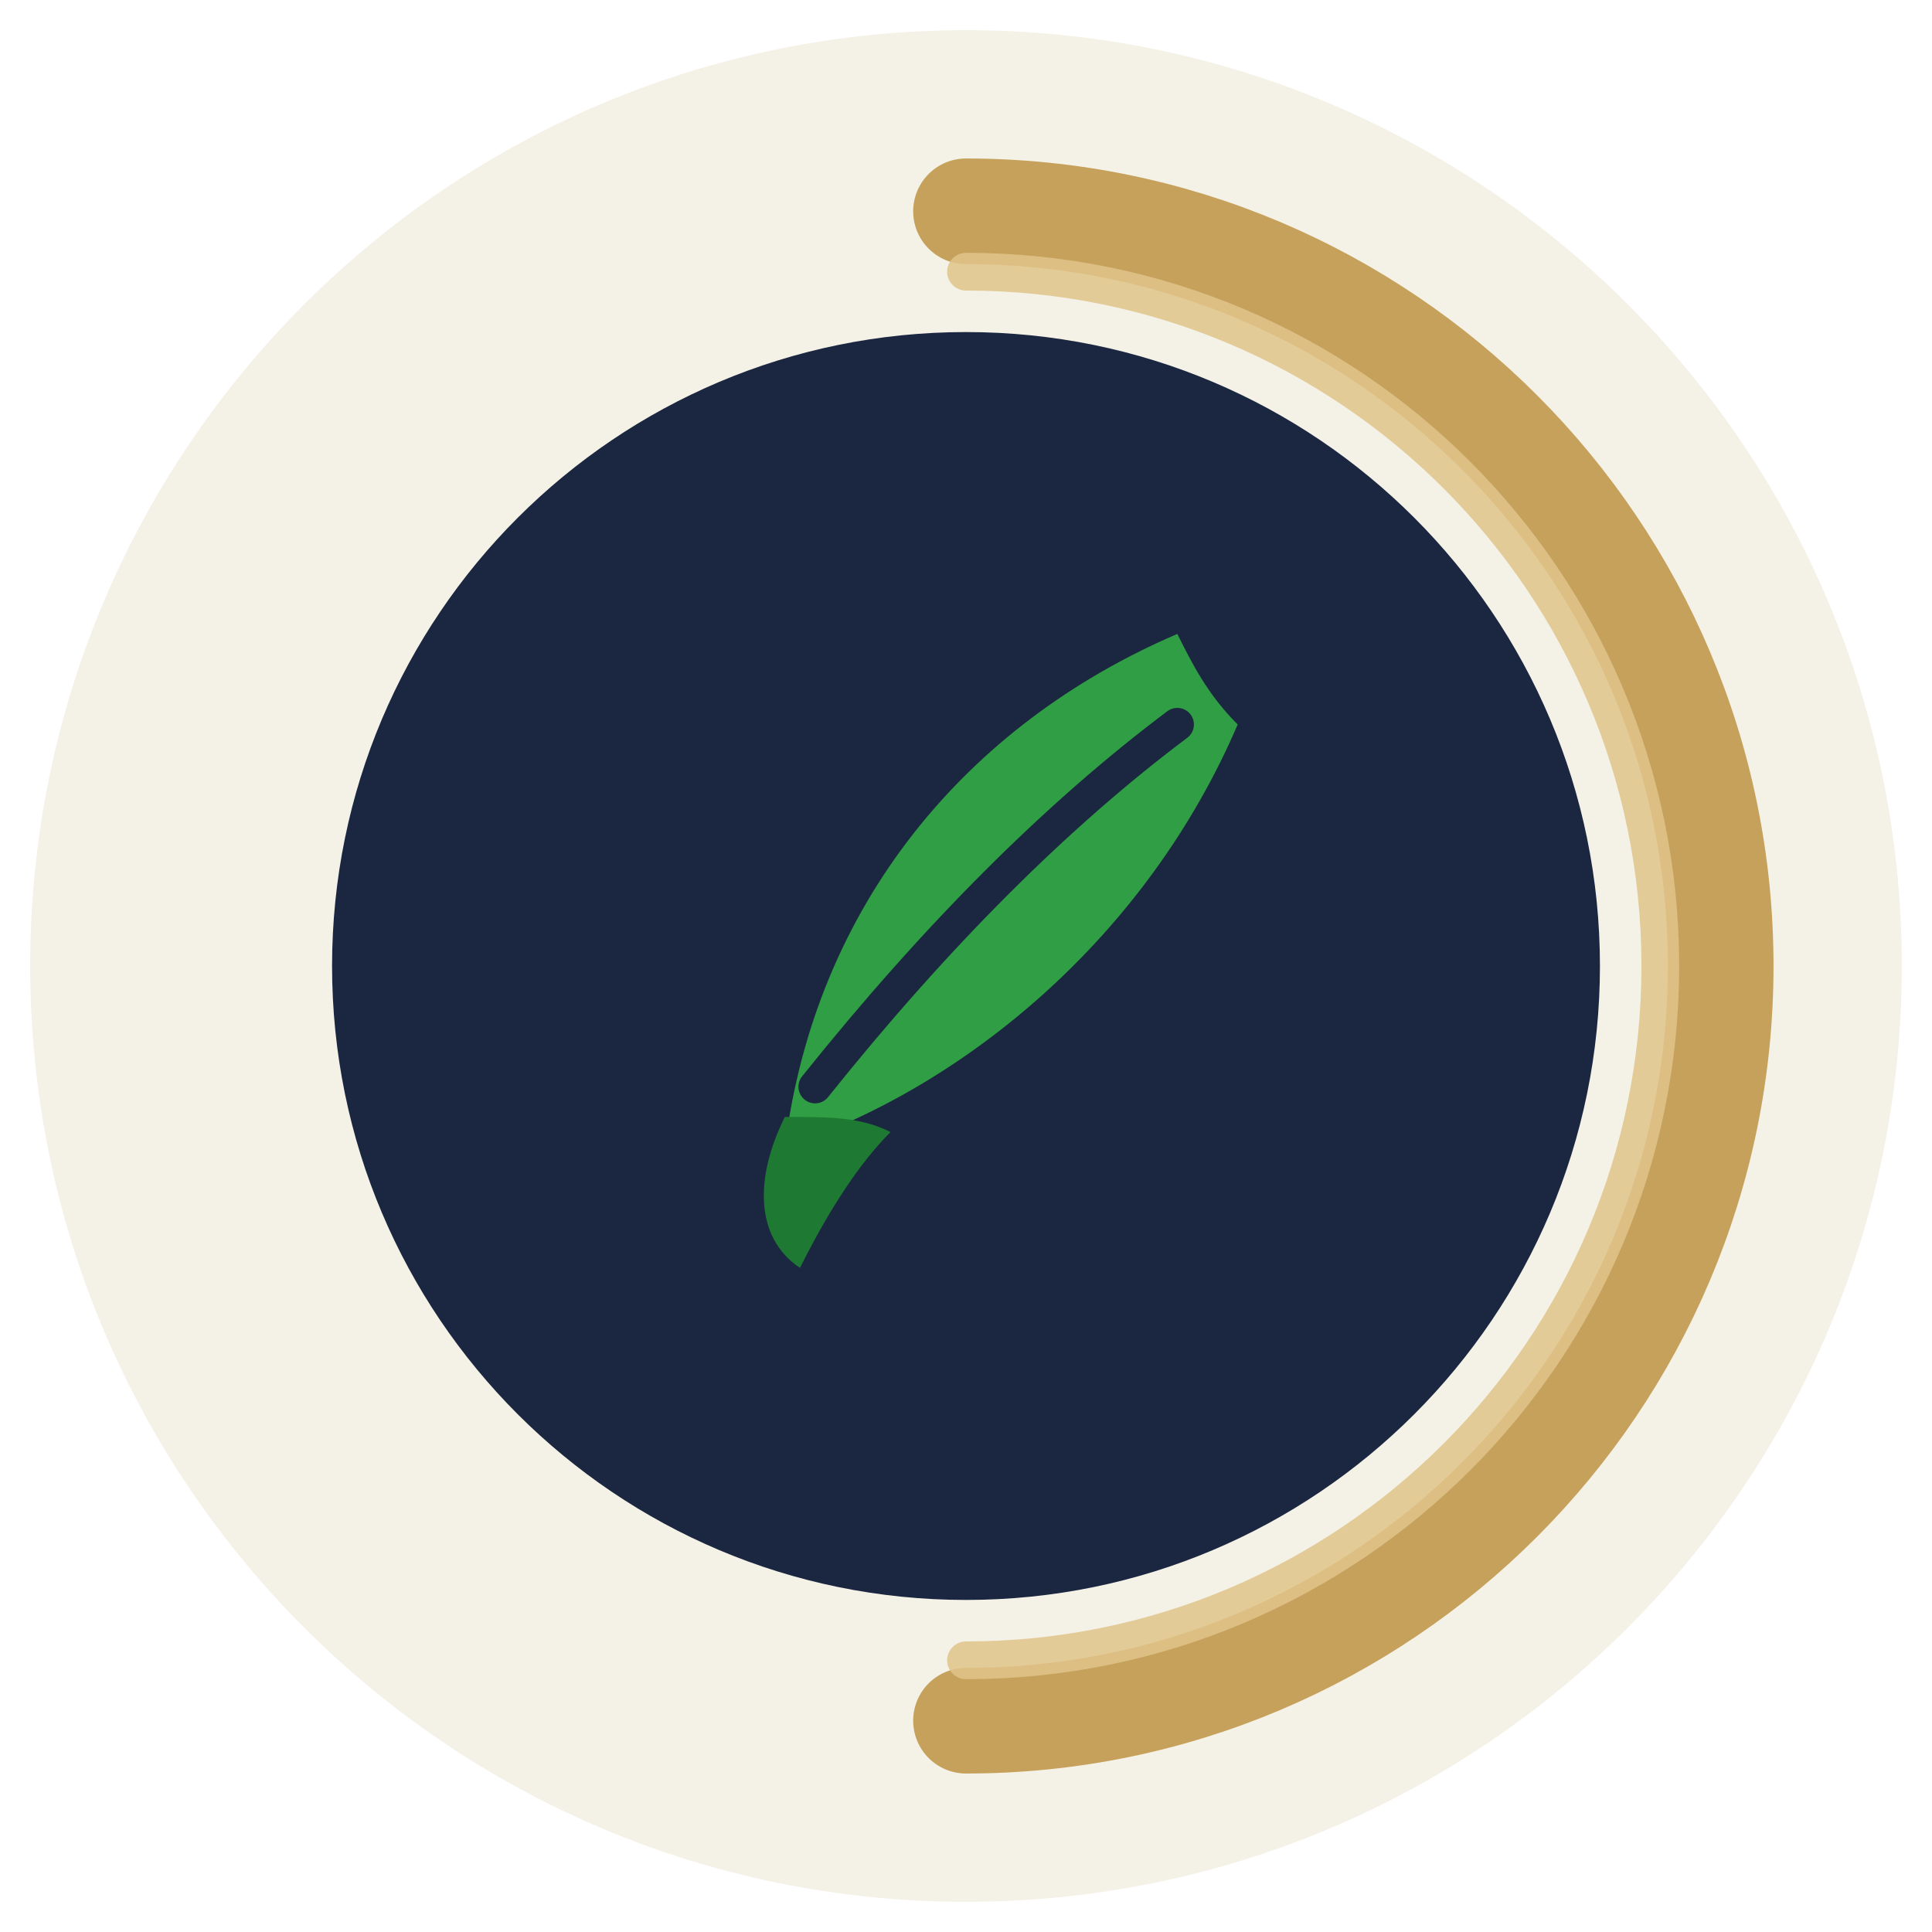
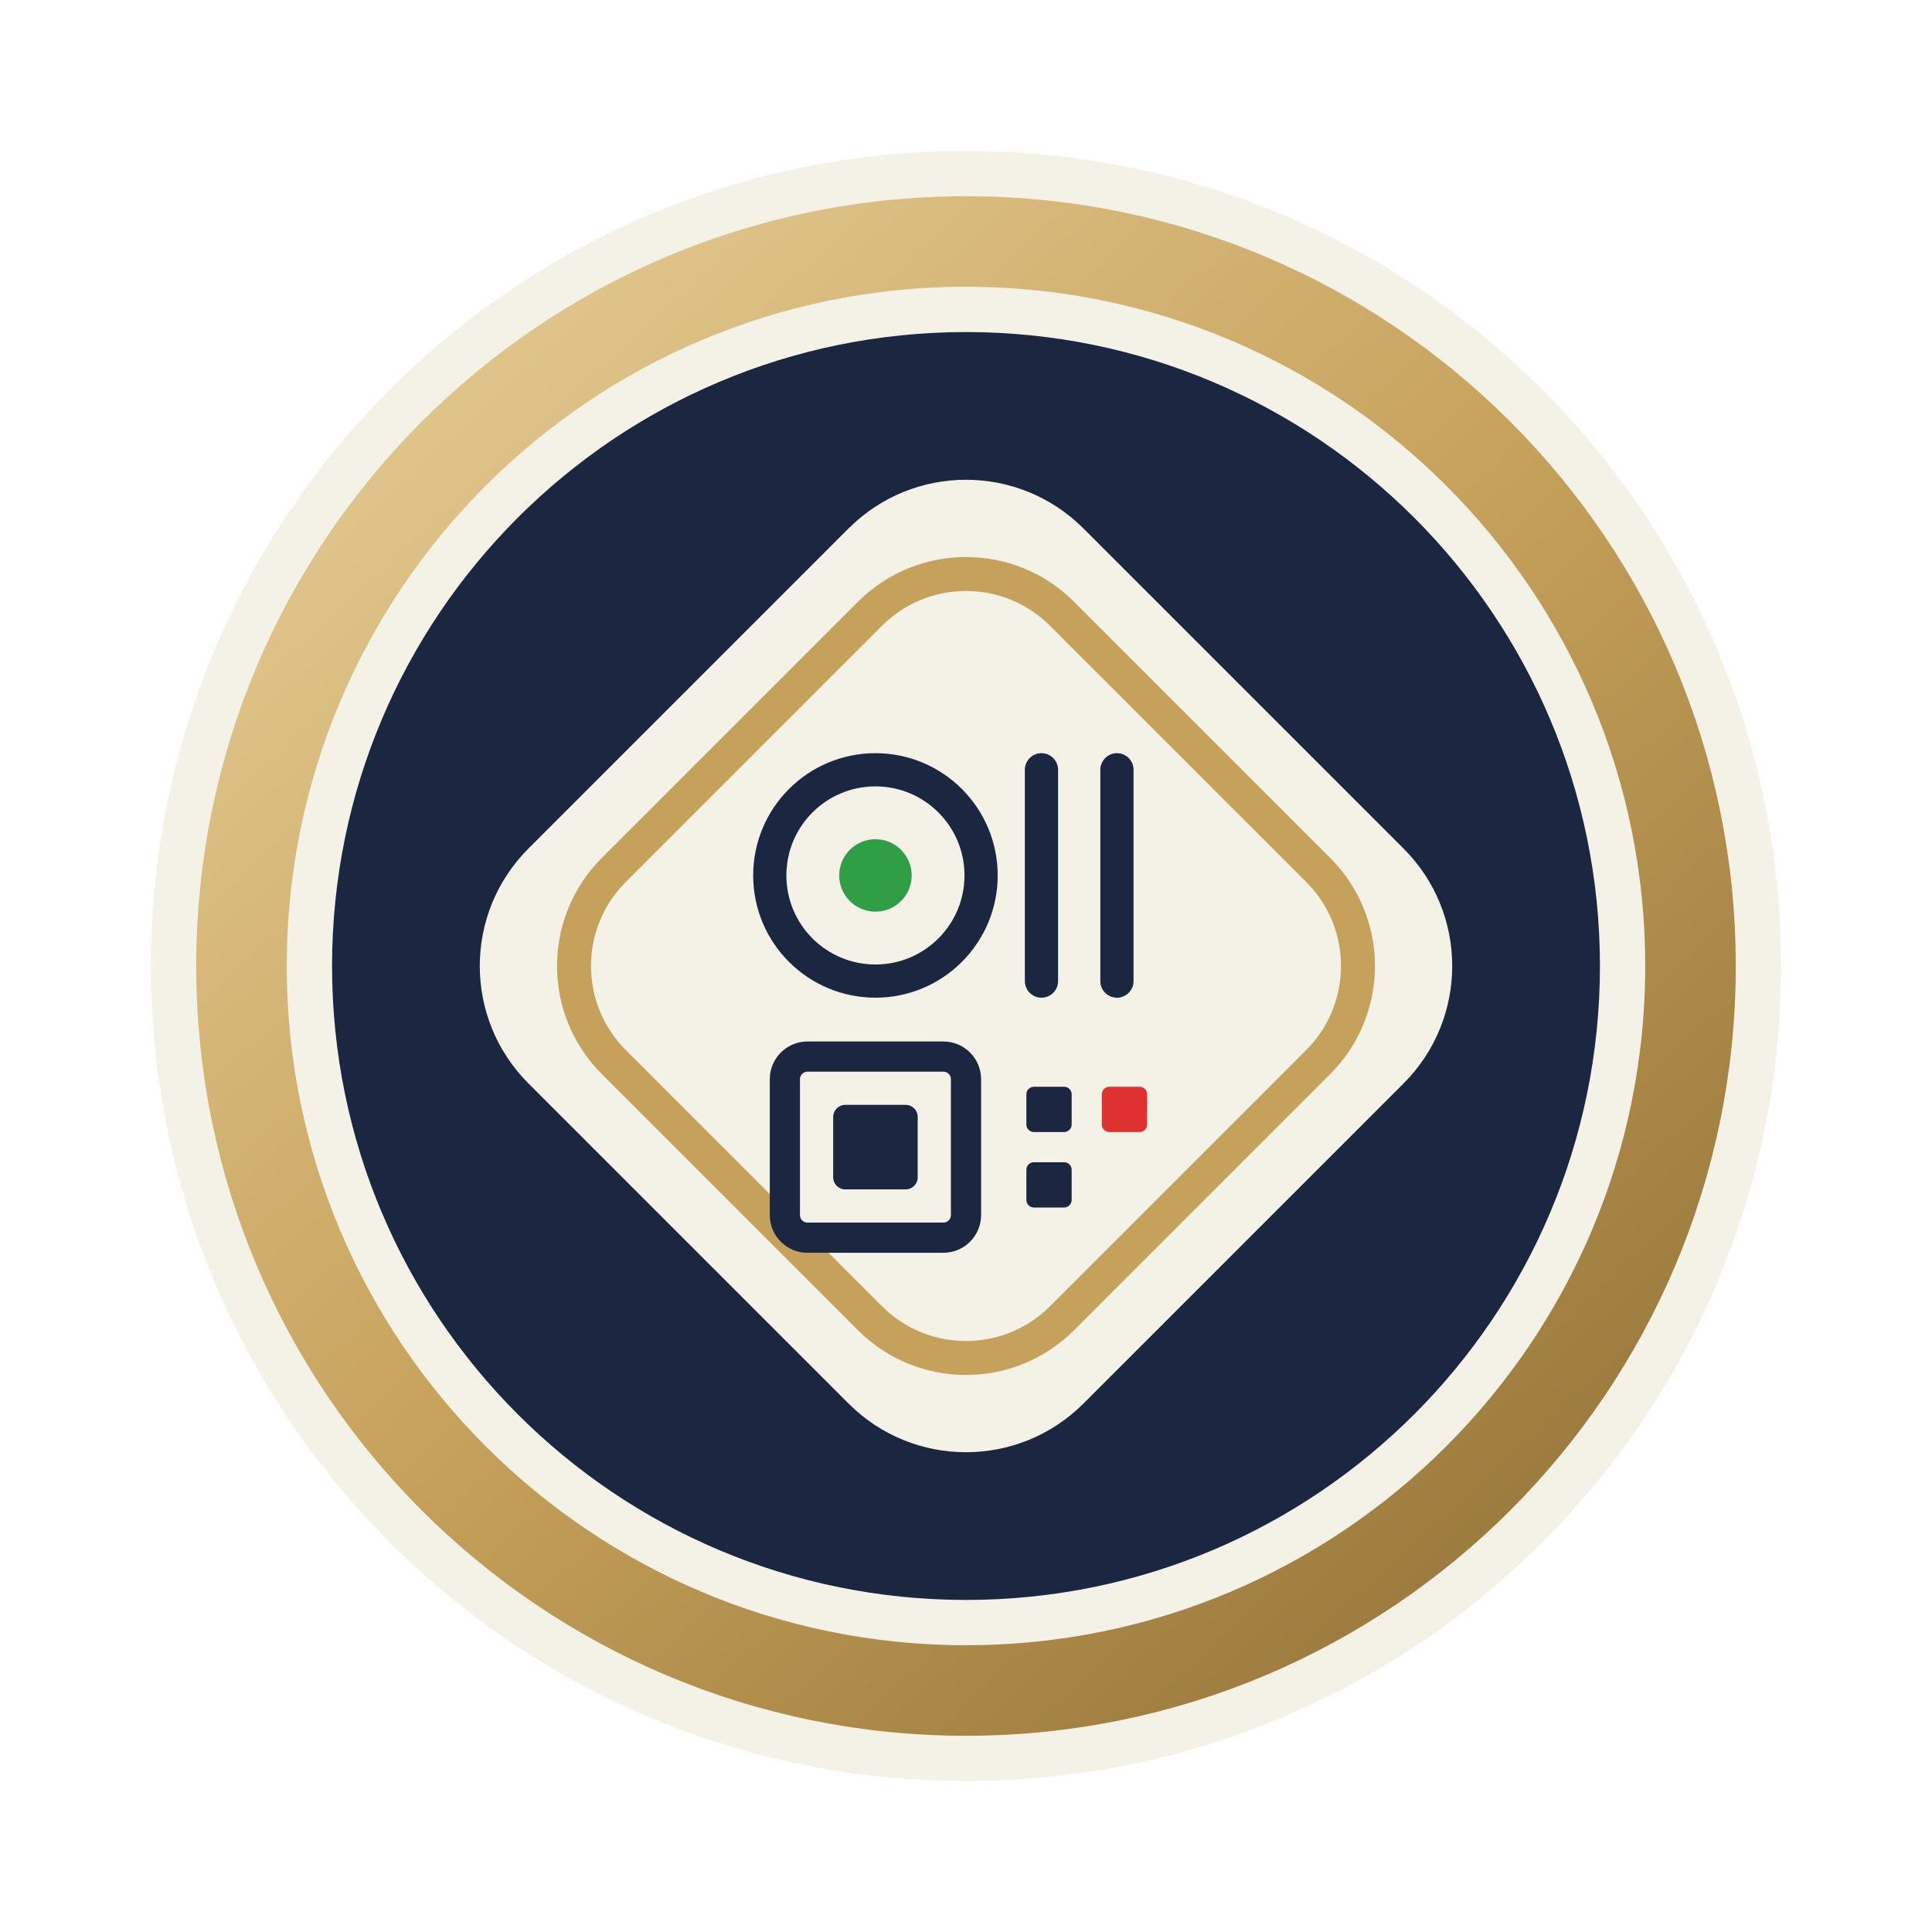
<svg xmlns="http://www.w3.org/2000/svg" viewBox="0 0 128 128" role="img" aria-label="Al-Maidah">
-   <circle cx="64" cy="64" r="62" fill="#f4f1e6" />
-   <path d="M64 14c27.6 0 50 22.4 50 50s-22.4 50-50 50" fill="none" stroke="#c6a15b" stroke-width="7" stroke-linecap="round" />
-   <path d="M64 18c25.4 0 46 20.6 46 46s-20.6 46-46 46" fill="none" stroke="#e0c48a" stroke-width="2.5" stroke-linecap="round" opacity="0.85" />
+   <defs>
+     <linearGradient id="brass" x1="18" y1="14" x2="110" y2="114" gradientUnits="userSpaceOnUse">
+       <stop offset="0%" stop-color="#e8d09a" />
+       <stop offset="50%" stop-color="#c6a15b" />
+       <stop offset="100%" stop-color="#8f6f35" />
+     </linearGradient>
+   </defs>
+   <circle cx="64" cy="64" r="54" fill="#f4f1e6" />
+   <circle cx="64" cy="64" r="48" fill="none" stroke="url(#brass)" stroke-width="6" />
  <circle cx="64" cy="64" r="42" fill="#1b2740" />
-   <path d="M78 42c-14 6-24 18-26 34 12-4 24-14 30-28-2-2-3-4-4-6z" fill="#2f9e44" />
-   <path d="M54 72c8-10 16-18 24-24" fill="none" stroke="#1b2740" stroke-width="2.2" stroke-linecap="round" />
-   <path d="M52 74c-2 4-2 8 1 10 2-4 4-7 6-9-2-1-4-1-7-1z" fill="#1e7a32" />
+   <rect x="38" y="38" width="52" height="52" rx="11" transform="rotate(45 64 64)" fill="#f4f1e6" />
+   <rect x="43" y="43" width="42" height="42" rx="9" transform="rotate(45 64 64)" fill="none" stroke="#c6a15b" stroke-width="2.25" />
+   <circle cx="58" cy="58" r="7" fill="none" stroke="#1b2740" stroke-width="2.2" />
+   <circle cx="58" cy="58" r="2.4" fill="#2f9e44" />
+   <path d="M69 51v14" fill="none" stroke="#1b2740" stroke-width="2.2" stroke-linecap="round" />
+   <path d="M74 51v14" fill="none" stroke="#1b2740" stroke-width="2.2" stroke-linecap="round" />
+   <g transform="translate(52 70)">
+     <rect width="12" height="12" rx="1.5" fill="none" stroke="#1b2740" stroke-width="2" />
+     <rect x="3.2" y="3.2" width="5.6" height="5.6" rx="0.8" fill="#1b2740" />
+   </g>
+   <rect x="68" y="72" width="3" height="3" rx="0.5" fill="#1b2740" />
+   <rect x="73" y="72" width="3" height="3" rx="0.5" fill="#e03131" />
+   <rect x="68" y="77" width="3" height="3" rx="0.5" fill="#1b2740" />
</svg>
